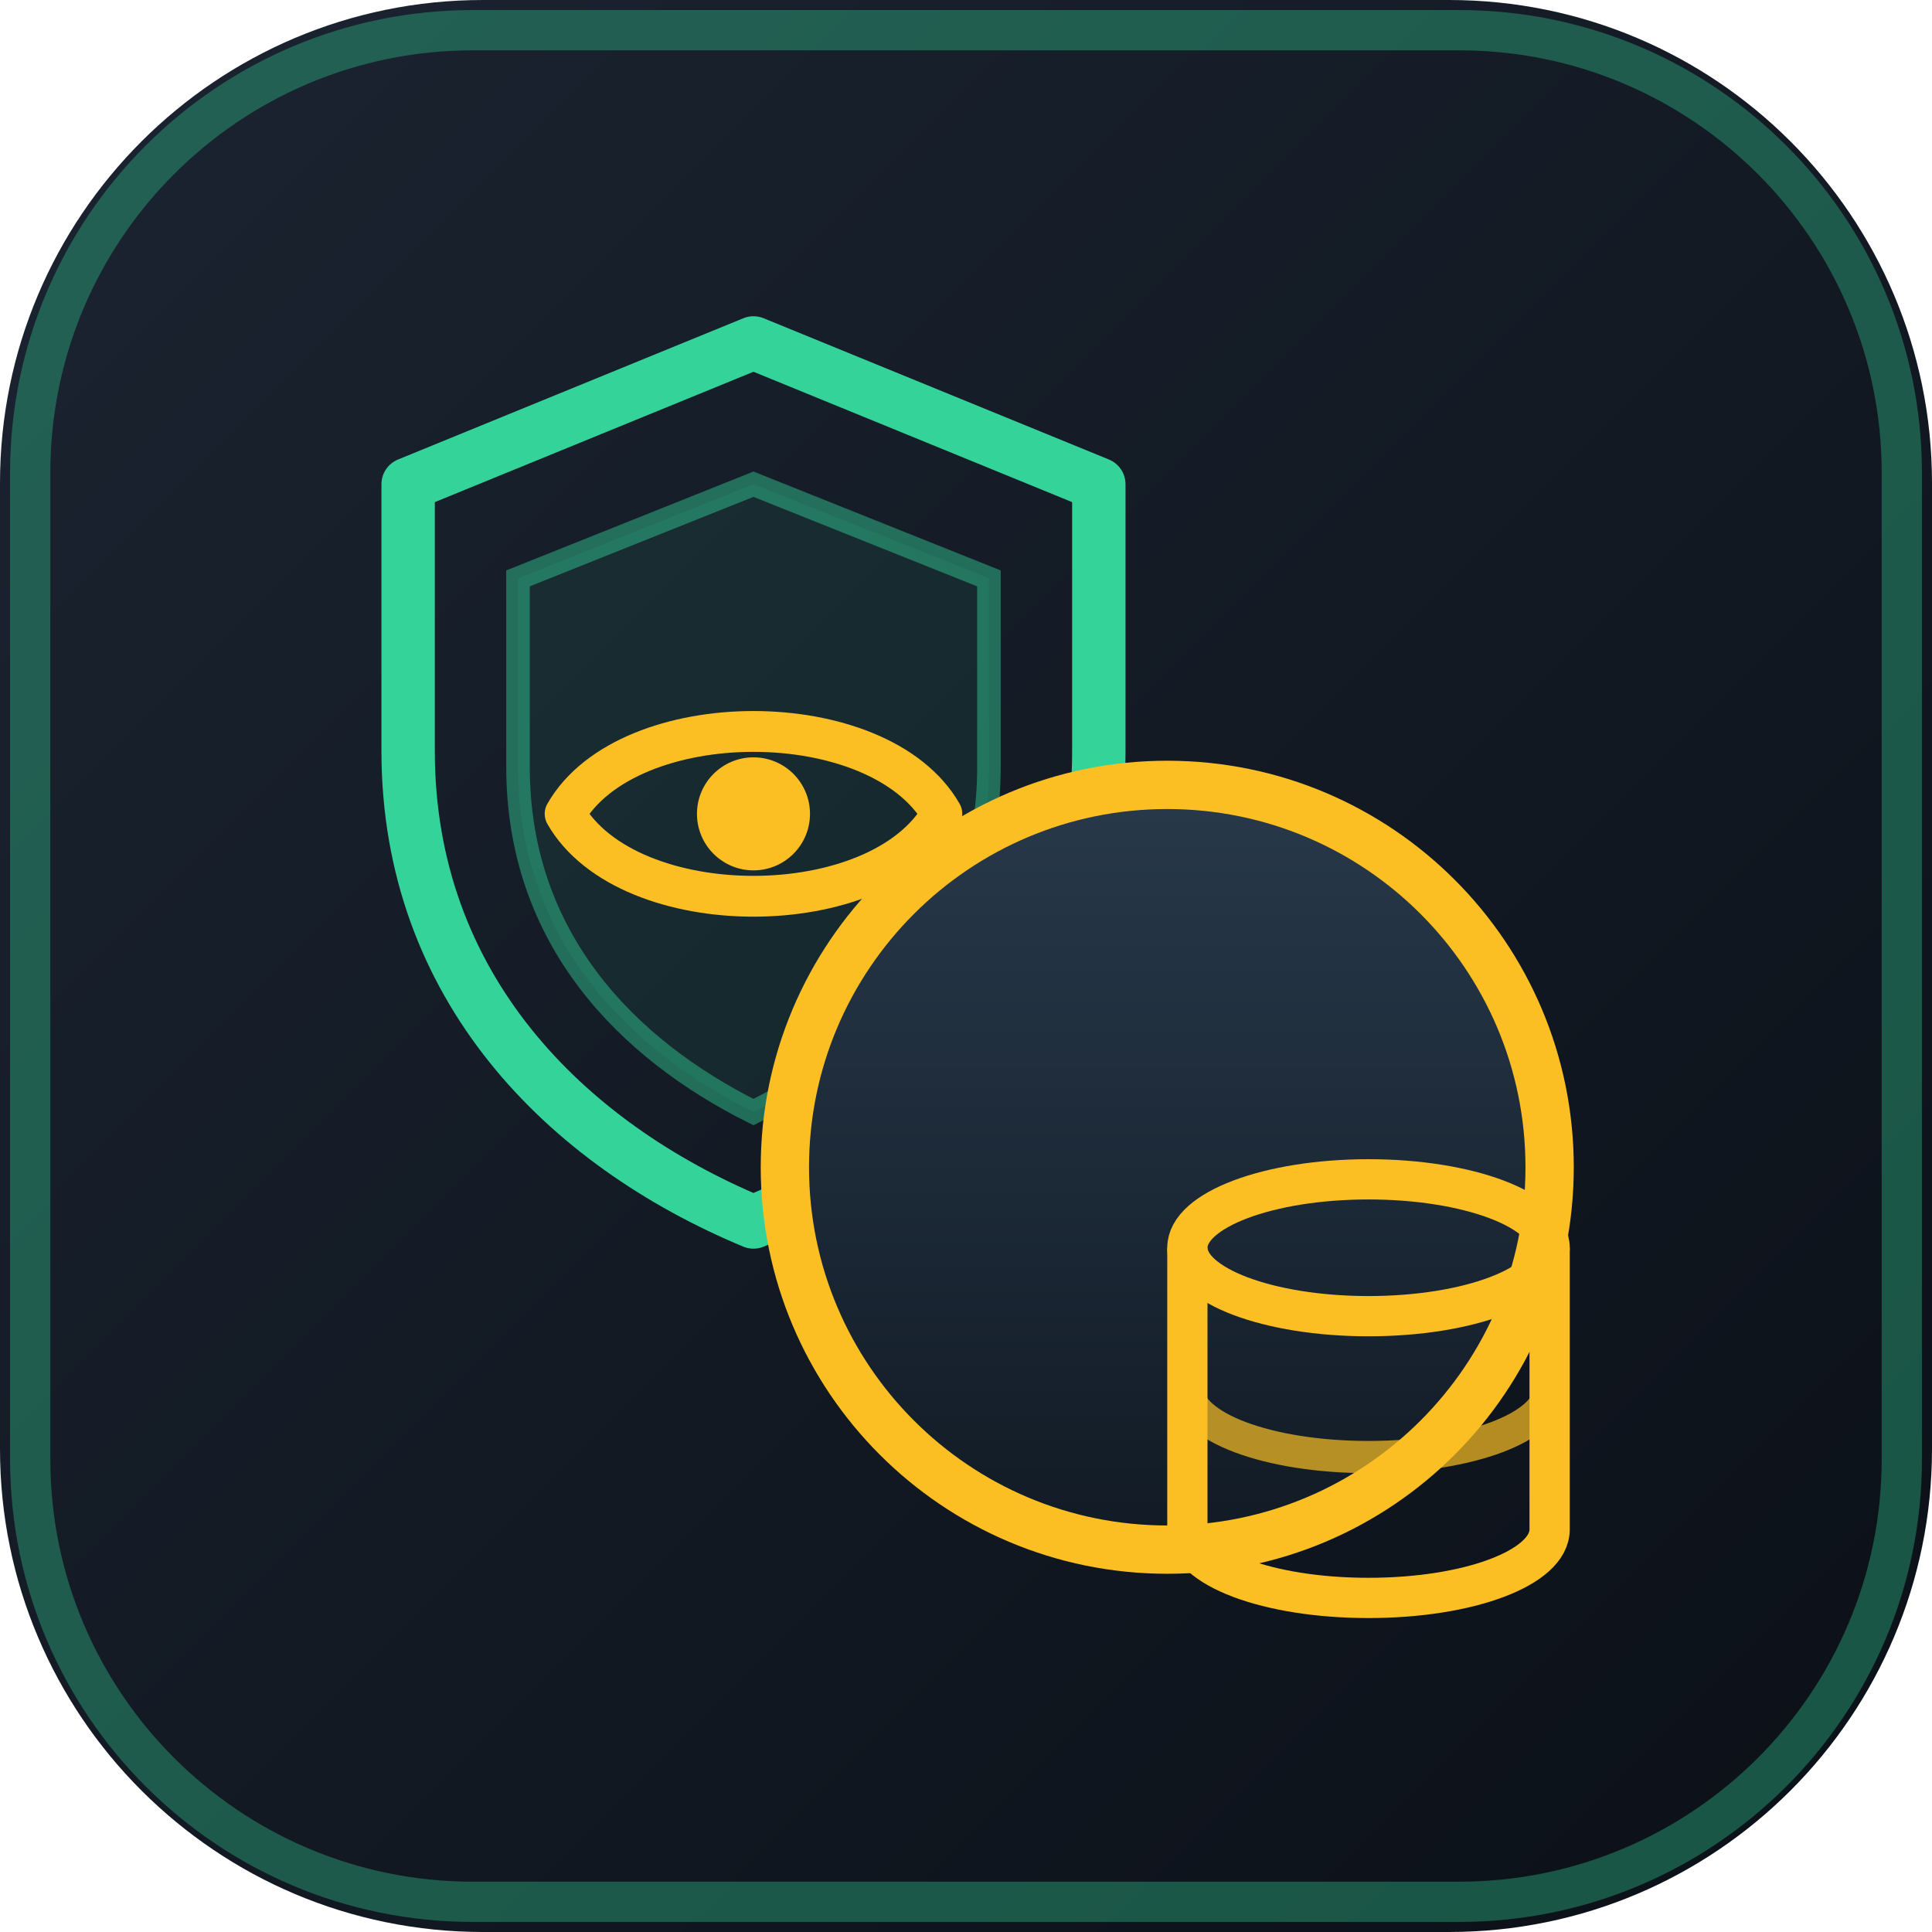
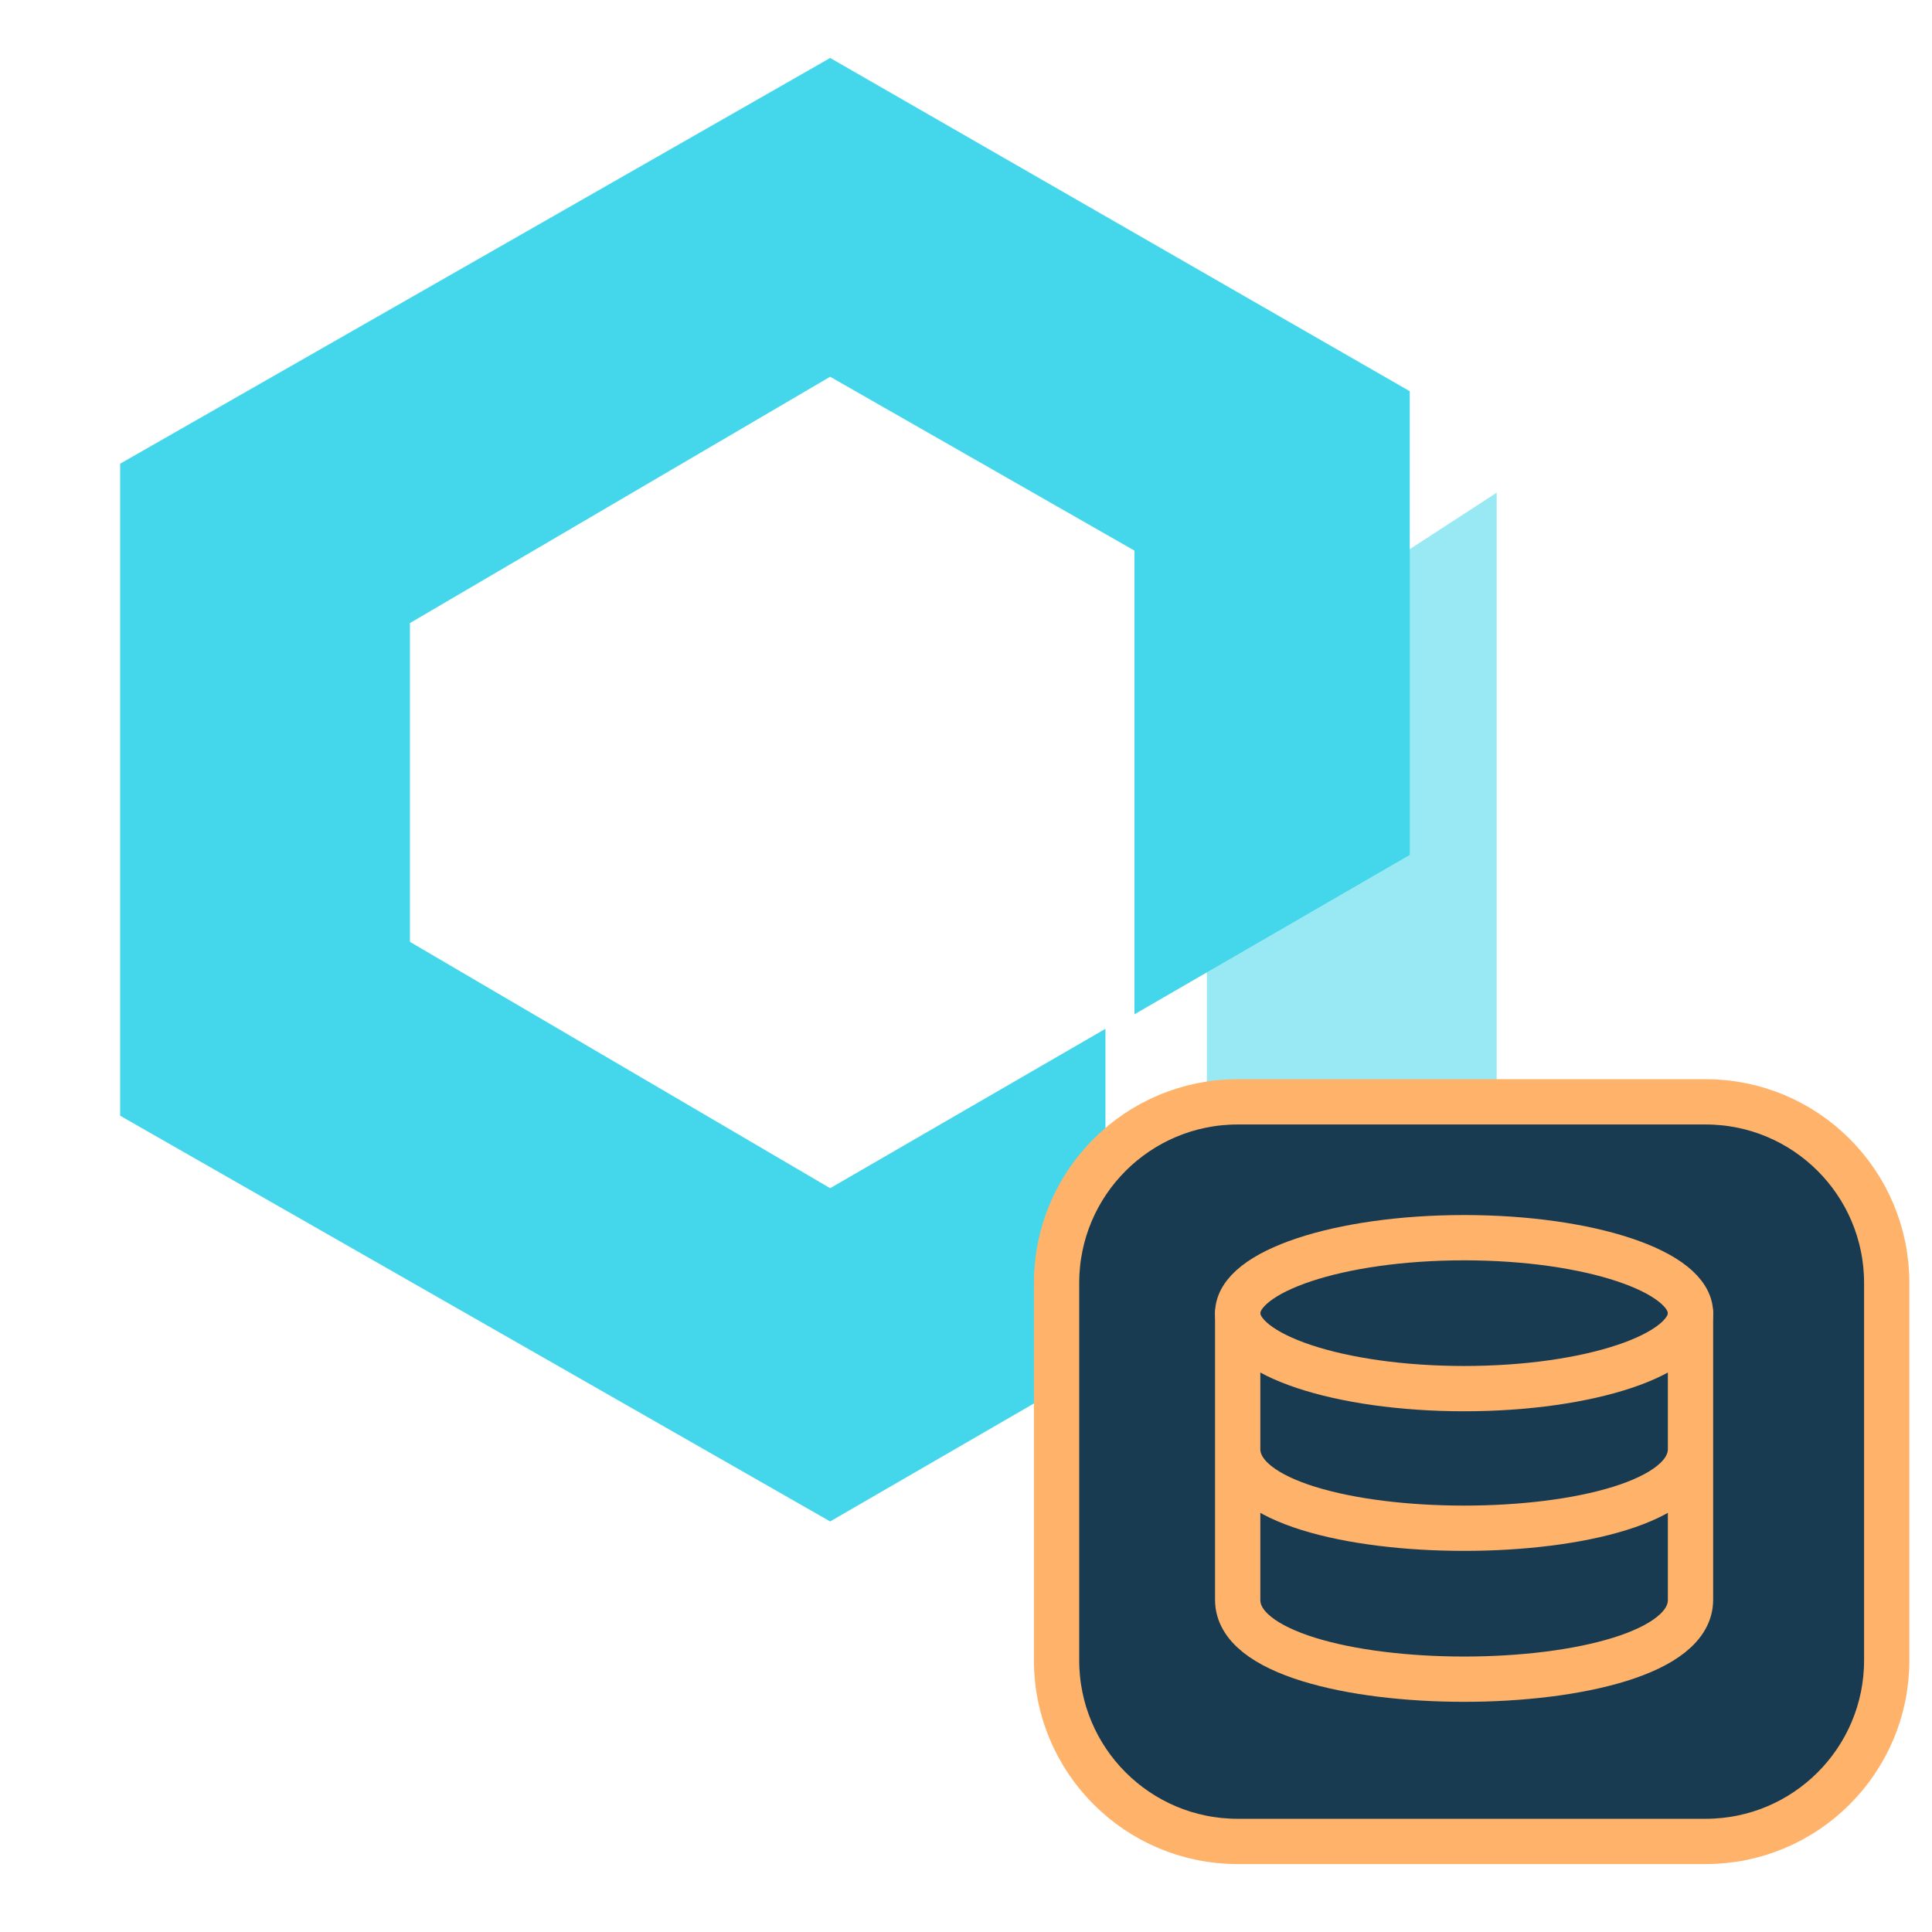
- <svg xmlns="http://www.w3.org/2000/svg" width="128" height="128" viewBox="0 0 96 96" role="img" aria-label="modesty-db">
-   <defs>
-     <linearGradient id="gmodestydb" x1="0" y1="0" x2="1" y2="1">
-       <stop offset="0" stop-color="#1b2431" />
-       <stop offset="1" stop-color="#0b1017" />
-     </linearGradient>
-     <linearGradient id="badge" x1="0" y1="0" x2="0" y2="1">
-       <stop offset="0" stop-color="#28394b" />
-       <stop offset="1" stop-color="#111a24" />
-     </linearGradient>
-   </defs>
-   <rect width="96" height="96" rx="24" fill="url(#gmodestydb)" />
-   <rect x="1.5" y="1.5" width="93" height="93" rx="22" fill="none" stroke="#34d399" stroke-opacity=".35" stroke-width="2" />
-   <g transform="translate(0 3) scale(0.78)">
-     <path d="M48 18 L70 27 v17 c0 15 -10 25 -22 30 -12 -5 -22 -15 -22 -30 V27 z" fill="none" stroke="#34d399" stroke-width="3.4" stroke-linejoin="round" />
-     <path d="M48 27 L63 33 v12 c0 11 -7 18 -15 22 -8 -4 -15 -11 -15 -22 V33 z" fill="#34d399" fill-opacity=".08" stroke="#34d399" stroke-opacity=".45" stroke-width="1.5" />
-     <path d="M36 48 c4 -7 20 -7 24 0 -4 7 -20 7 -24 0 z" fill="none" stroke="#fbbf24" stroke-width="2.6" stroke-linejoin="round" />
-     <circle cx="48" cy="48" r="3.6" fill="#fbbf24" />
+ <svg xmlns="http://www.w3.org/2000/svg" width="128" height="128" viewBox="0 0 128 128" role="img" aria-labelledby="title">
+   <g transform="translate(7 0) scale(.96)" fill="#44D7EB">
+     <path d="M50 4L90 27V59L71 70V38L50 26L21 43V65L50 82L69 71V94L50 105L1 77V32Z" />
+     <path d="M96 34V86L76 98V47Z" opacity=".55" />
  </g>
-   <g transform="translate(58 58)">
-     <circle r="19" fill="url(#badge)" stroke="#fbbf24" stroke-width="2.4" />
-     <g color="#fbbf24" transform="translate(-10 -10)">
-       <ellipse cx="20" cy="14" rx="9" ry="3.4" fill="none" stroke="currentColor" stroke-width="2" />
-       <path d="M11 14 v14 c0 1.9 4 3.4 9 3.4 s9-1.5 9-3.4 V14" fill="none" stroke="currentColor" stroke-width="2" />
-       <path d="M11 21 c0 1.9 4 3.4 9 3.4 s9-1.5 9-3.4" fill="none" stroke="currentColor" stroke-width="1.6" opacity=".7" />
-     </g>
+   <rect x="70" y="73" width="55" height="49" rx="12" fill="#193B51" stroke="#FFB36A" stroke-width="3" />
+   <g transform="translate(77 81)" fill="none" stroke="#FFB36A" stroke-width="3" stroke-linecap="round" stroke-linejoin="round">
+     <ellipse cx="20" cy="6" rx="15" ry="5" />
+     <path d="M5 6V25C5 32 35 32 35 25V6M5 15C5 22 35 22 35 15" />
  </g>
</svg>
